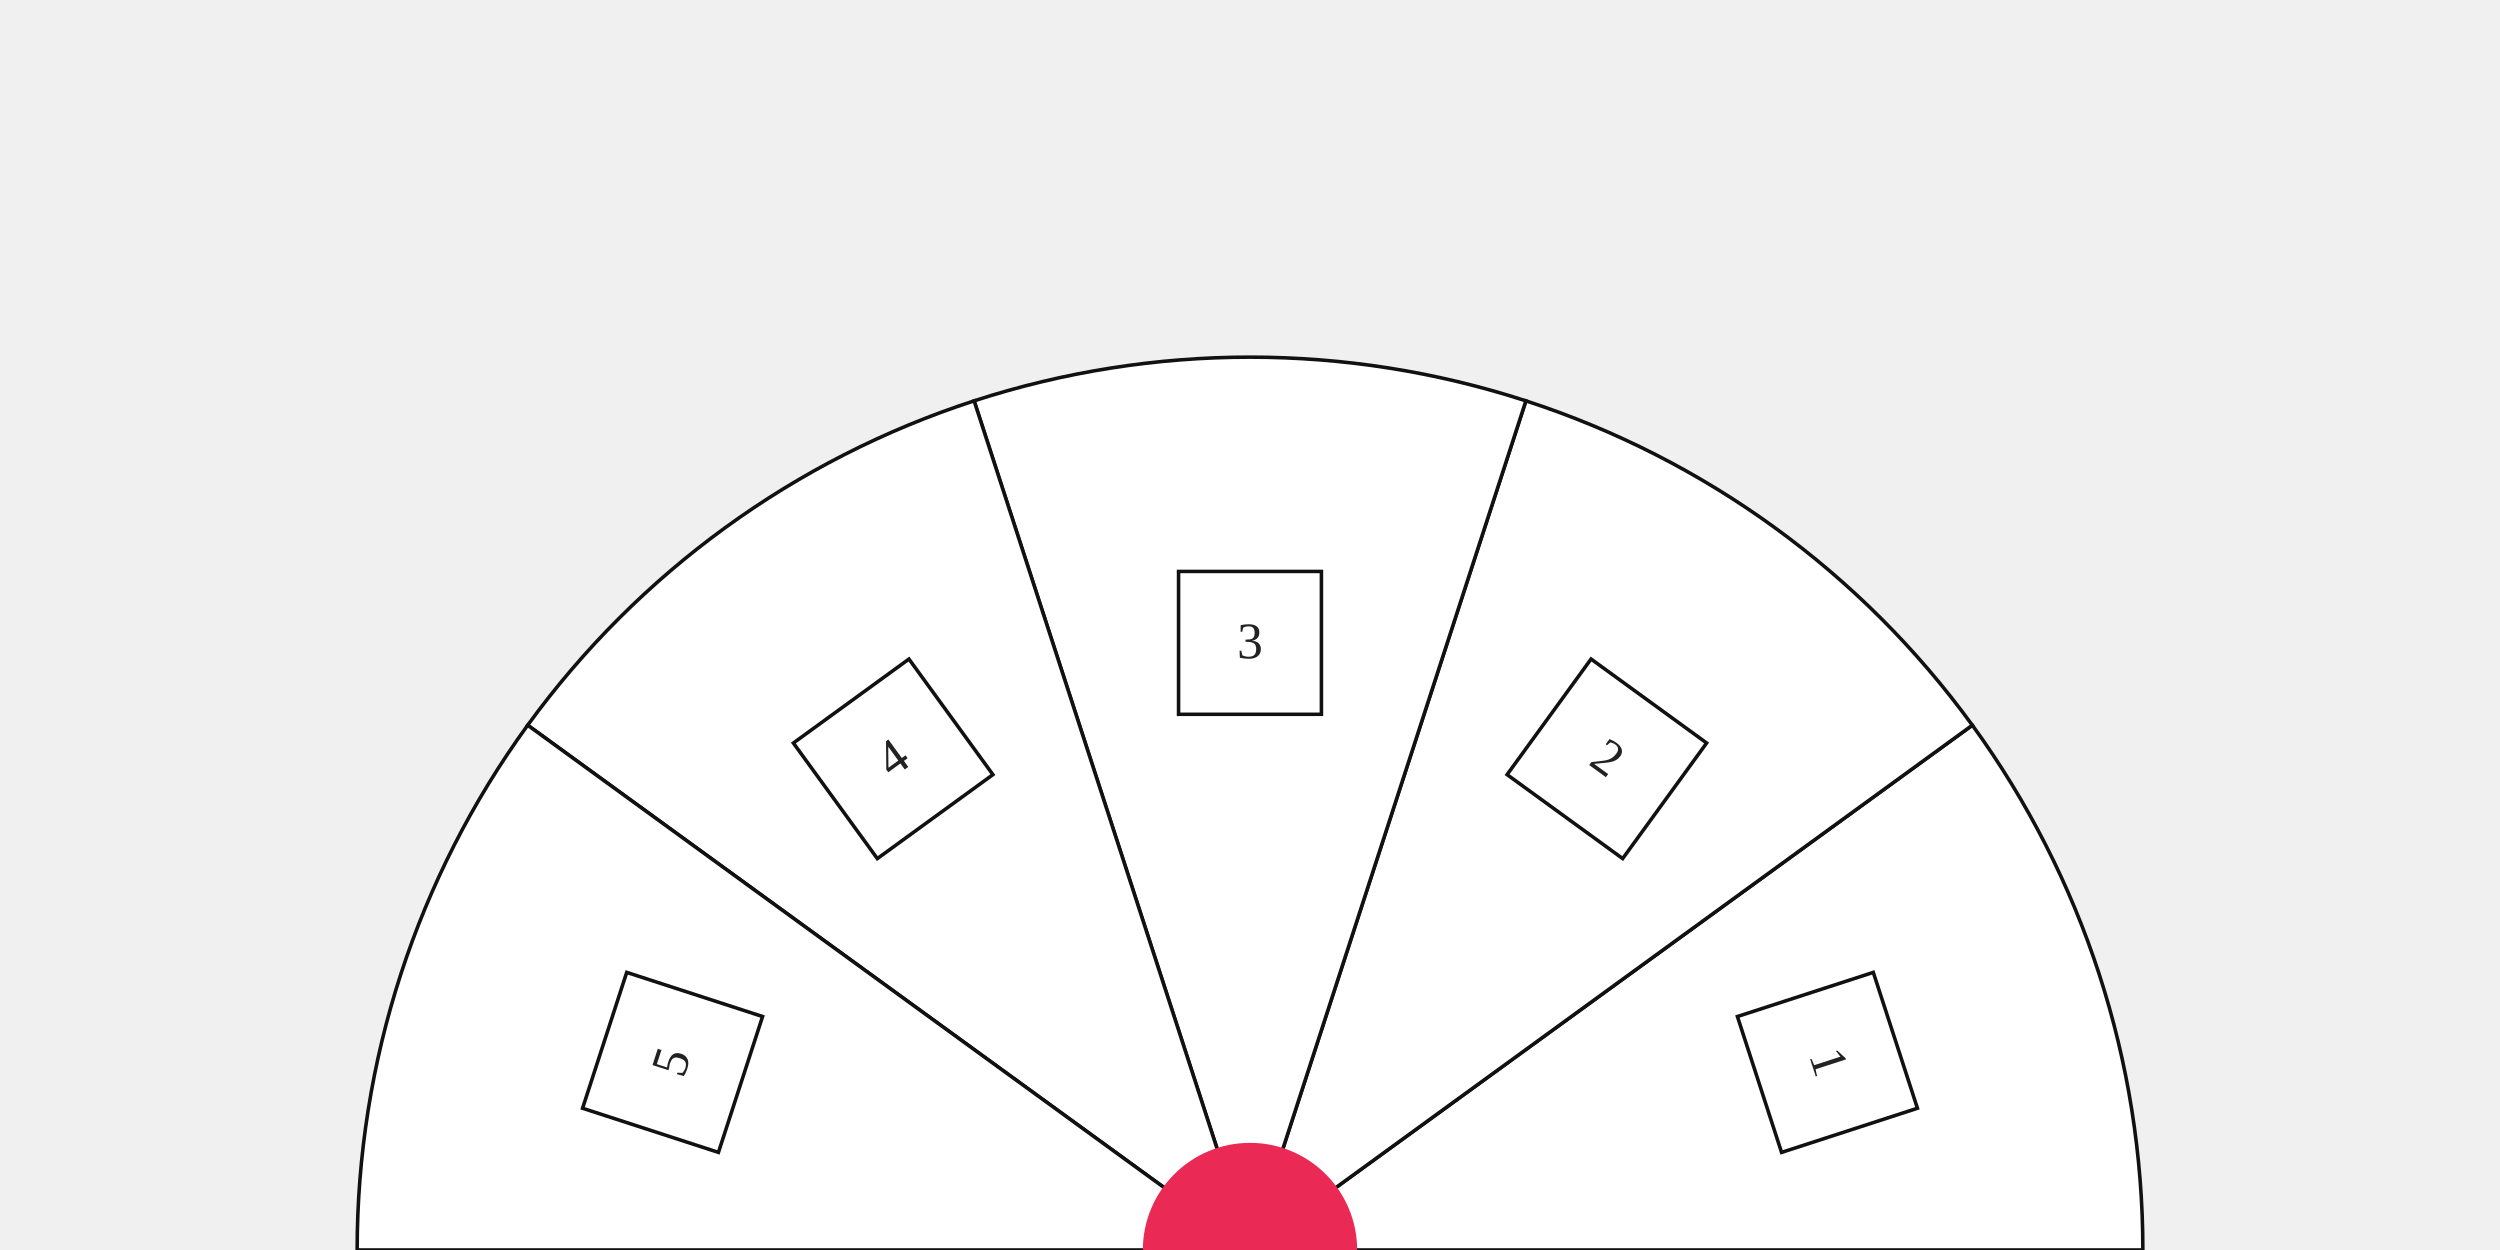
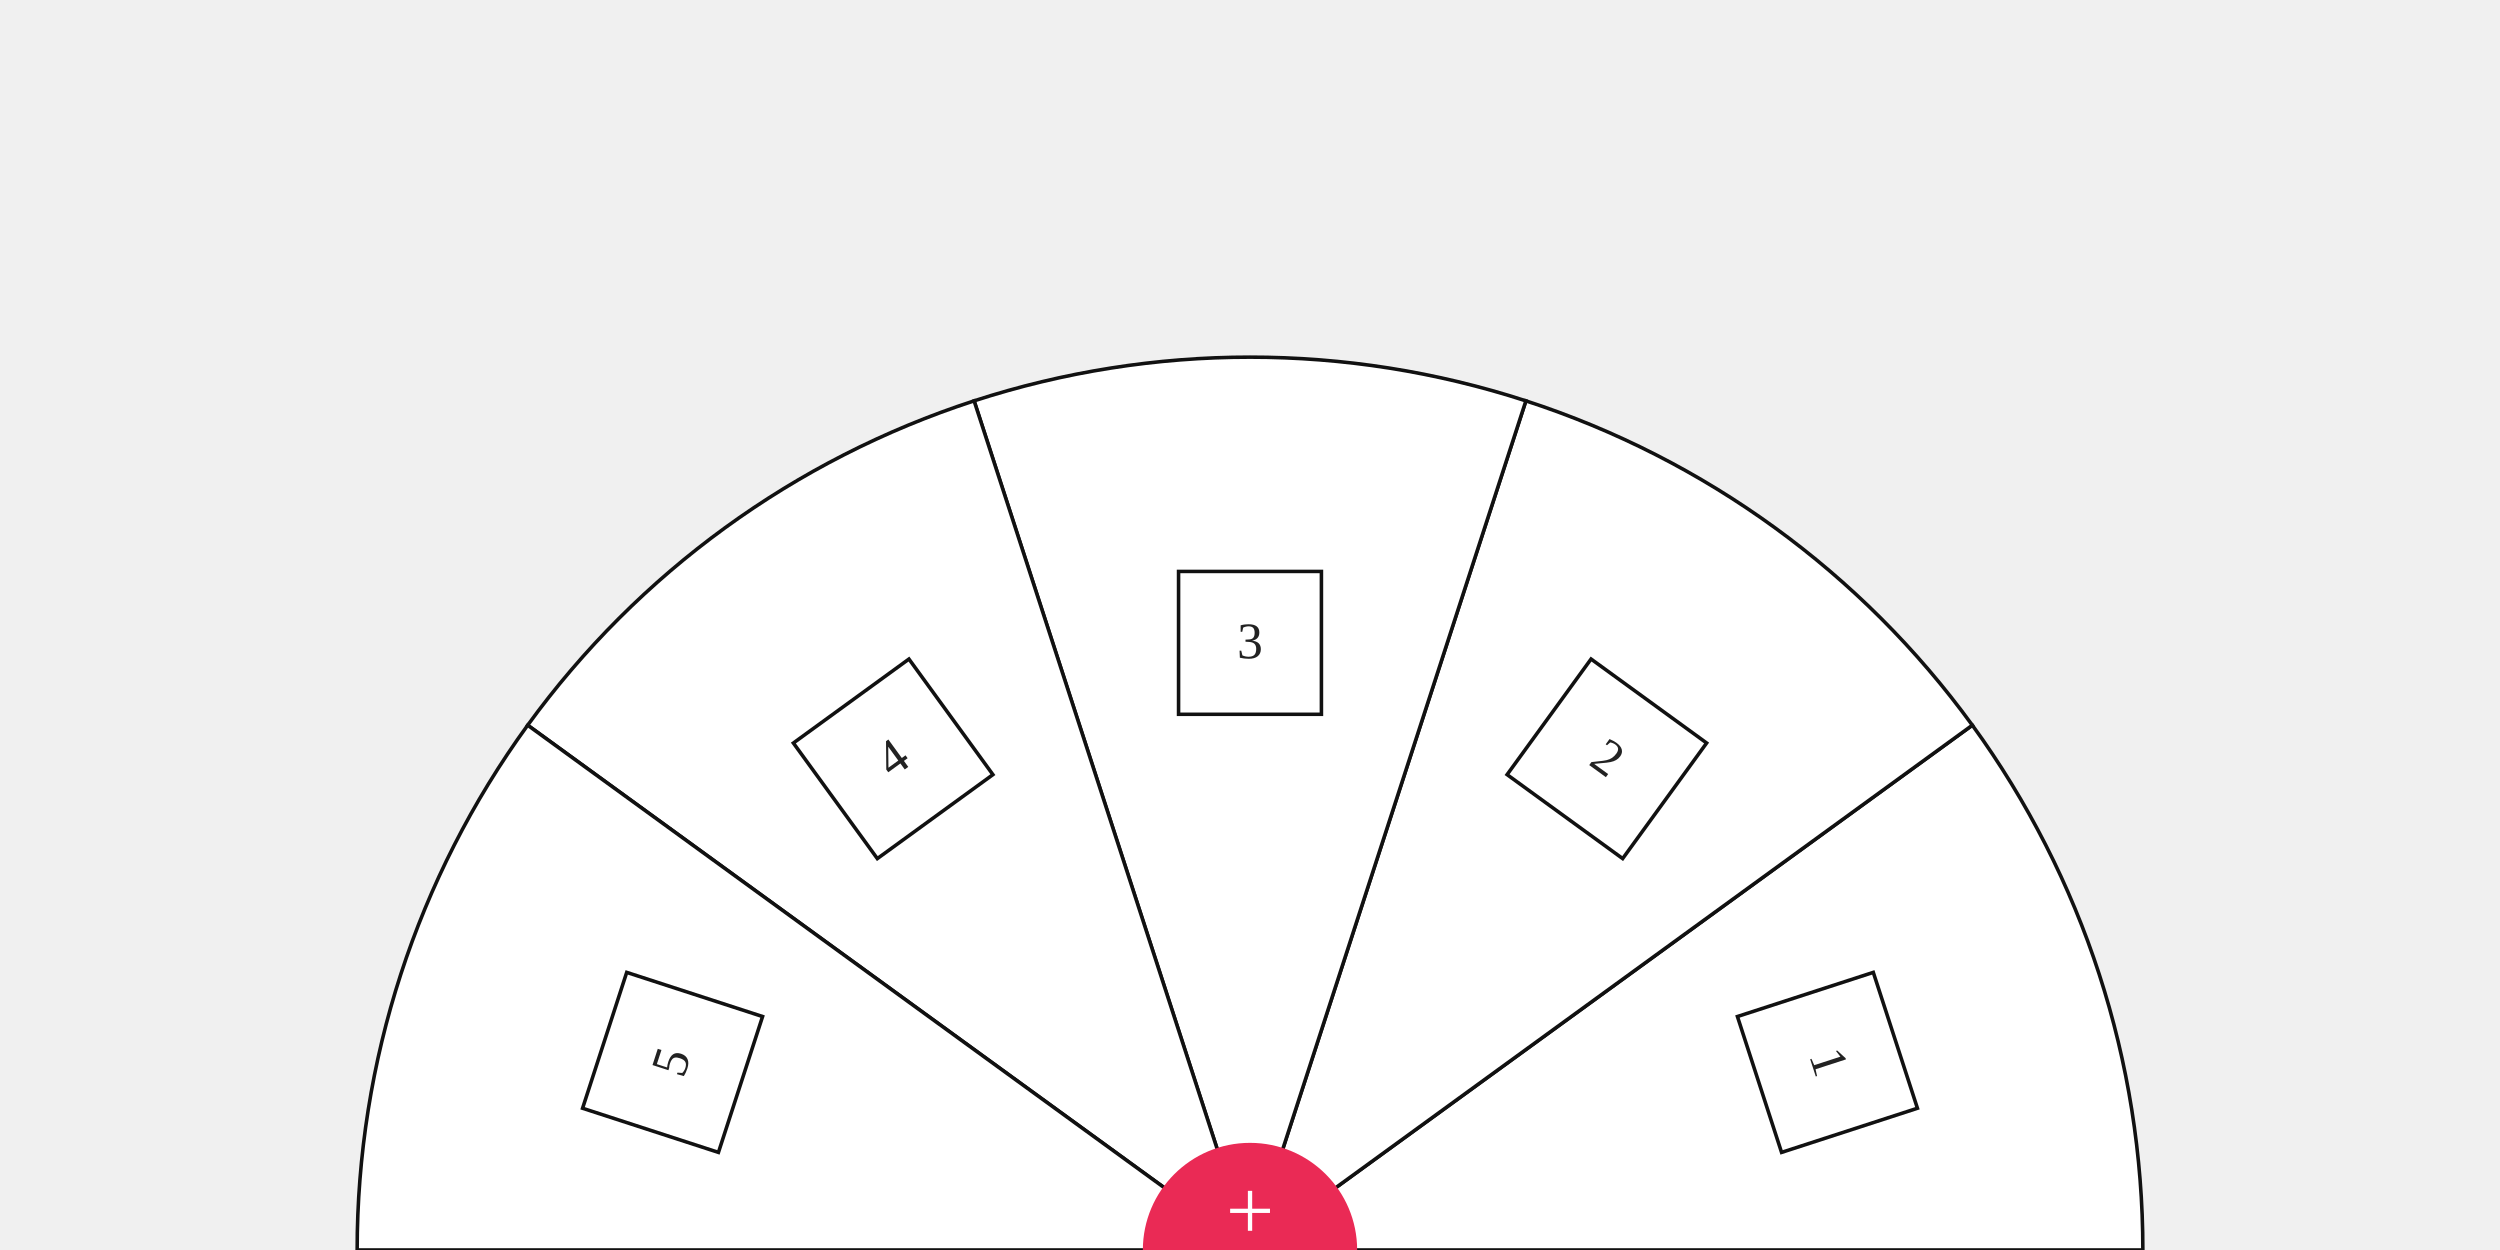
<svg xmlns="http://www.w3.org/2000/svg" xmlns:xlink="http://www.w3.org/1999/xlink" viewBox="-100 -100 700 350" id="menu">
  <style>
    #menu {
      display: block;
      margin: 0 auto;
      /*overflow: visible;*/ /* uncomment this if you are using bouncing animations*/
    }

    a {
      cursor: pointer; /* SVG &lt;a&gt; elements don't get this by default, so you need to explicitly set it */
      outline: none;
    }

    /* You can change these default styles any way you want */

    .item .sector {
      transition: all .1s linear;
      fill: #fff;
      stroke: #111;
    }


    .item:hover .sector, .item:focus .sector {
      fill: #eee;
    }

    .menu-trigger {
      fill: #EA2A55;
      pointer-events: auto; /* KEEP THIS to make sure it stays clickable even when SVG's pointer events is disabled */
    }

    .menu-trigger:hover, .menu-trigger:focus {
      cursor: pointer;
    }
    symbol {
      overflow: visible; /* KEEP THIS so that text will not get cut off it it is wider than the icon width */
    }
  </style>
  <g id="symbolsContainer">
    <symbol class="icon icon-" id="icon-1" viewBox="0 0 40 40">
      <rect fill="none" stroke="#111" stroke-width="1" width="100%" height="100%" />
      <text fill="#222" x="50%" y="50%" dy=".3em" text-anchor="middle" font-size="1.2em">1</text>
    </symbol>
    <symbol class="icon icon-" id="icon-2" viewBox="0 0 40 40">
      <rect fill="none" stroke="#111" stroke-width="1" width="100%" height="100%" />
      <text fill="#222" x="50%" y="50%" dy=".3em" text-anchor="middle" font-size="1.2em">2</text>
    </symbol>
    <symbol class="icon icon-" id="icon-3" viewBox="0 0 40 40">
      <rect fill="none" stroke="#111" stroke-width="1" width="100%" height="100%" />
      <text fill="#222" x="50%" y="50%" dy=".3em" text-anchor="middle" font-size="1.2em">3</text>
    </symbol>
    <symbol class="icon icon-" id="icon-4" viewBox="0 0 40 40">
      <rect fill="none" stroke="#111" stroke-width="1" width="100%" height="100%" />
      <text fill="#222" x="50%" y="50%" dy=".3em" text-anchor="middle" font-size="1.2em">4</text>
    </symbol>
    <symbol class="icon icon-" id="icon-5" viewBox="0 0 40 40">
      <rect fill="none" stroke="#111" stroke-width="1" width="100%" height="100%" />
      <text fill="#222" x="50%" y="50%" dy=".3em" text-anchor="middle" font-size="1.2em">5</text>
    </symbol>
  </g>
  <g id="itemsContainer">
    <a class="item" id="item-1" xlink:href="" href="" xlink:title="" role="link" tabindex="0" xlink:target="_parent" target="_parent" transform="matrix(1,0,0,1,0,0)" data-svg-origin="250 250">
      <path fill="none" stroke="#111" stroke-width="1" class="sector" d="M250,250 l250,0 A250,250 0 0,0 452.254,103.054 z" />
      <use xlink:href="#icon-1" href="#icon-1" width="40" height="40" x="391.68" y="177.467" transform="rotate(72 411.6796 197.4671)" />
    </a>
    <a class="item" id="item-2" xlink:href="" href="" xlink:title="" role="link" tabindex="0" xlink:target="_parent" target="_parent" transform="matrix(0.80901,-0.58778,0.58778,0.80901,-99.20056,194.6921)" data-svg-origin="250 250">
      <path fill="none" stroke="#111" stroke-width="1" class="sector" d="M250,250 l250,0 A250,250 0 0,0 452.254,103.054 z" />
      <use xlink:href="#icon-2" href="#icon-2" width="40" height="40" x="391.68" y="177.467" transform="rotate(72 411.6796 197.4671)" />
    </a>
    <a class="item" id="item-3" xlink:href="" href="" xlink:title="" role="link" tabindex="0" xlink:target="_parent" target="_parent" transform="matrix(0.30901,-0.95105,0.95105,0.30901,-65.01838,410.5099)" data-svg-origin="250 250">
      <path fill="none" stroke="#111" stroke-width="1" class="sector" d="M250,250 l250,0 A250,250 0 0,0 452.254,103.054 z" />
      <use xlink:href="#icon-3" href="#icon-3" width="40" height="40" x="391.68" y="177.467" transform="rotate(72 411.6796 197.4671)" />
    </a>
    <a class="item" id="item-4" xlink:href="" href="" xlink:title="" role="link" tabindex="0" xlink:target="_parent" target="_parent" transform="matrix(-0.30901,-0.95105,0.95105,-0.30901,89.49012,565.0184)" data-svg-origin="250 250">
      <path fill="none" stroke="#111" stroke-width="1" class="sector" d="M250,250 l250,0 A250,250 0 0,0 452.254,103.054 z" />
      <use xlink:href="#icon-4" href="#icon-4" width="40" height="40" x="391.68" y="177.467" transform="rotate(72 411.6796 197.4671)" />
    </a>
    <a class="item" id="item-5" xlink:href="" href="" xlink:title="" role="link" tabindex="0" xlink:target="_parent" target="_parent" transform="matrix(-0.80901,-0.58778,0.58778,-0.80901,305.3079,599.2006)" data-svg-origin="250 250">
      <path fill="none" stroke="#111" stroke-width="1" class="sector" d="M250,250 l250,0 A250,250 0 0,0 452.254,103.054 z" />
      <use xlink:href="#icon-5" href="#icon-5" width="40" height="40" x="391.68" y="177.467" transform="rotate(72 411.6796 197.4671)" />
    </a>
  </g>
  <g id="trigger" class="trigger menu-trigger" role="button">
    <circle cx="250" cy="250" r="30" />
+     <text id="label" text-anchor="middle" x="250" y="247" fill="#fff" font-size="2em">+</text>
  </g>
</svg>
